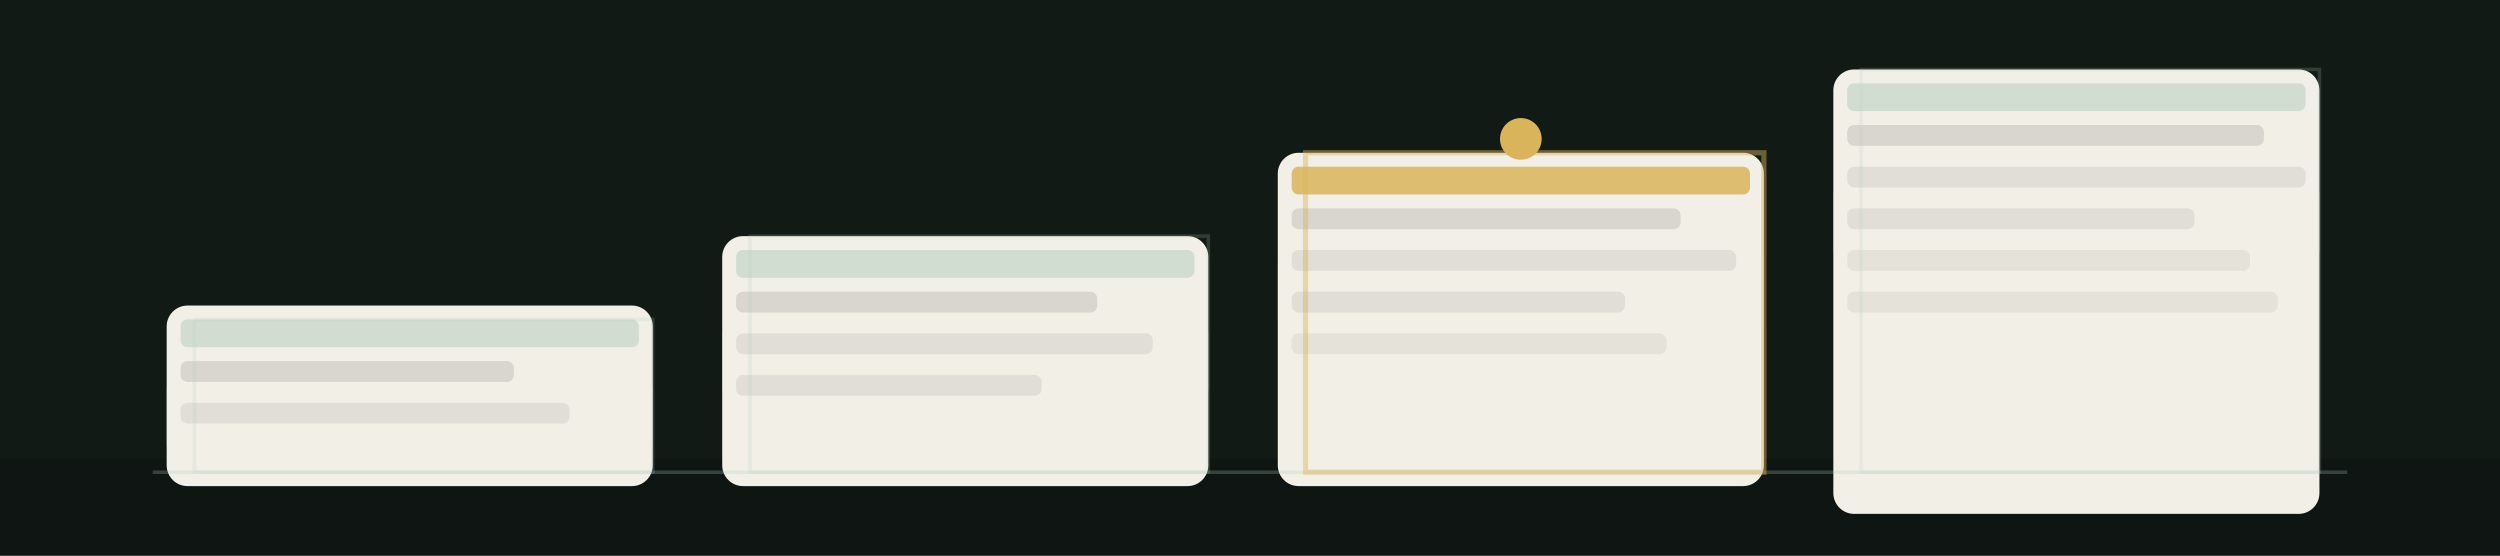
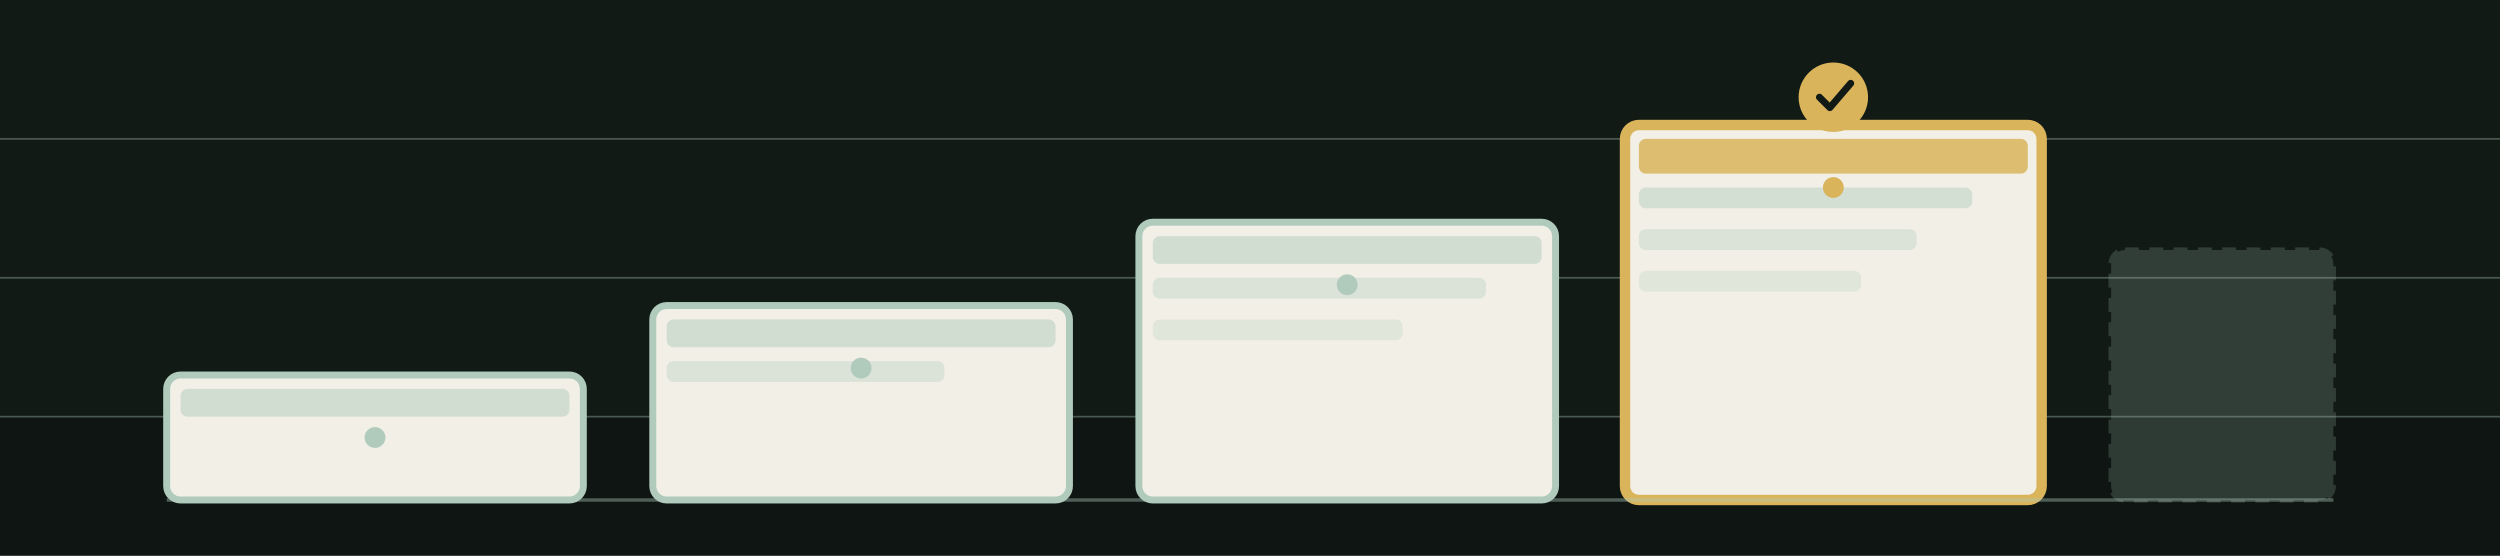
<svg xmlns="http://www.w3.org/2000/svg" width="720" height="160" viewBox="0 0 720 160">
  <rect width="720" height="160" fill="#121A16" />
-   <rect x="0" y="132" width="720" height="28" fill="#0E1512" />
-   <rect x="48" y="108" width="140" height="24" rx="4" fill="#B0CBBC" opacity="0.35" />
-   <rect x="48" y="88" width="140" height="52" rx="6" fill="#F2EFE6" />
-   <rect x="52" y="92" width="132" height="8" rx="2" fill="#B0CBBC" opacity="0.5" />
-   <rect x="52" y="104" width="96" height="6" rx="2" fill="#121A16" opacity="0.12" />
-   <rect x="52" y="116" width="112" height="6" rx="2" fill="#121A16" opacity="0.08" />
-   <rect x="208" y="92" width="140" height="24" rx="4" fill="#B0CBBC" opacity="0.35" />
-   <rect x="208" y="68" width="140" height="72" rx="6" fill="#F2EFE6" />
-   <rect x="212" y="72" width="132" height="8" rx="2" fill="#B0CBBC" opacity="0.5" />
-   <rect x="212" y="84" width="104" height="6" rx="2" fill="#121A16" opacity="0.12" />
-   <rect x="212" y="96" width="120" height="6" rx="2" fill="#121A16" opacity="0.08" />
-   <rect x="212" y="108" width="88" height="6" rx="2" fill="#121A16" opacity="0.08" />
-   <rect x="368" y="72" width="140" height="24" rx="4" fill="#B0CBBC" opacity="0.35" />
-   <rect x="368" y="44" width="140" height="96" rx="6" fill="#F2EFE6" />
-   <rect x="372" y="48" width="132" height="8" rx="2" fill="#D9B45A" opacity="0.85" />
-   <rect x="372" y="60" width="112" height="6" rx="2" fill="#121A16" opacity="0.12" />
-   <rect x="372" y="72" width="128" height="6" rx="2" fill="#121A16" opacity="0.08" />
-   <rect x="372" y="84" width="96" height="6" rx="2" fill="#121A16" opacity="0.08" />
-   <rect x="372" y="96" width="108" height="6" rx="2" fill="#121A16" opacity="0.06" />
-   <rect x="528" y="52" width="140" height="24" rx="4" fill="#B0CBBC" opacity="0.35" />
-   <rect x="528" y="20" width="140" height="128" rx="6" fill="#F2EFE6" />
-   <rect x="532" y="24" width="132" height="8" rx="2" fill="#B0CBBC" opacity="0.5" />
-   <rect x="532" y="36" width="120" height="6" rx="2" fill="#121A16" opacity="0.12" />
-   <rect x="532" y="48" width="132" height="6" rx="2" fill="#121A16" opacity="0.08" />
-   <rect x="532" y="60" width="100" height="6" rx="2" fill="#121A16" opacity="0.08" />
-   <rect x="532" y="72" width="116" height="6" rx="2" fill="#121A16" opacity="0.06" />
-   <rect x="532" y="84" width="124" height="6" rx="2" fill="#121A16" opacity="0.06" />
-   <path d="M 44 136 L 676 136" stroke="#B0CBBC" stroke-width="1" opacity="0.25" />
-   <circle cx="438" cy="40" r="6" fill="#D9B45A" />
-   <path d="M 56 136 L 188 136 L 188 92 L 56 92 Z" fill="none" stroke="#B0CBBC" stroke-width="1" opacity="0.2" />
-   <path d="M 216 136 L 348 136 L 348 68 L 216 68 Z" fill="none" stroke="#B0CBBC" stroke-width="1" opacity="0.2" />
-   <path d="M 376 136 L 508 136 L 508 44 L 376 44 Z" fill="none" stroke="#D9B45A" stroke-width="1.5" opacity="0.45" />
-   <path d="M 536 136 L 668 136 L 668 20 L 536 20 Z" fill="none" stroke="#B0CBBC" stroke-width="1" opacity="0.2" />
+   <rect x="0" y="120" width="720" height="40" fill="#0E1512" />
+   <g opacity="0.35">
+     <line x1="0" y1="40" x2="720" y2="40" stroke="#B0CBBC" stroke-width="0.5" />
+     <line x1="0" y1="80" x2="720" y2="80" stroke="#B0CBBC" stroke-width="0.5" />
+     <line x1="0" y1="120" x2="720" y2="120" stroke="#B0CBBC" stroke-width="0.5" />
+   </g>
+   <rect x="48" y="108" width="120" height="36" rx="4" fill="#F2EFE6" stroke="#B0CBBC" stroke-width="2" />
+   <rect x="52" y="112" width="112" height="8" rx="2" fill="#B0CBBC" opacity="0.5" />
+   <rect x="188" y="88" width="120" height="56" rx="4" fill="#F2EFE6" stroke="#B0CBBC" stroke-width="2" />
+   <rect x="192" y="92" width="112" height="8" rx="2" fill="#B0CBBC" opacity="0.5" />
+   <rect x="192" y="104" width="80" height="6" rx="2" fill="#B0CBBC" opacity="0.35" />
+   <rect x="328" y="64" width="120" height="80" rx="4" fill="#F2EFE6" stroke="#B0CBBC" stroke-width="2" />
+   <rect x="332" y="68" width="112" height="8" rx="2" fill="#B0CBBC" opacity="0.5" />
+   <rect x="332" y="80" width="96" height="6" rx="2" fill="#B0CBBC" opacity="0.35" />
+   <rect x="332" y="92" width="72" height="6" rx="2" fill="#B0CBBC" opacity="0.25" />
+   <rect x="468" y="36" width="120" height="108" rx="4" fill="#F2EFE6" stroke="#D9B45A" stroke-width="3" />
+   <rect x="472" y="40" width="112" height="10" rx="2" fill="#D9B45A" opacity="0.85" />
+   <rect x="472" y="54" width="96" height="6" rx="2" fill="#B0CBBC" opacity="0.45" />
+   <rect x="472" y="66" width="80" height="6" rx="2" fill="#B0CBBC" opacity="0.35" />
+   <rect x="472" y="78" width="64" height="6" rx="2" fill="#B0CBBC" opacity="0.25" />
+   <circle cx="528" cy="28" r="10" fill="#D9B45A" />
+   <path d="M524 28 L527 31 L533 24" fill="none" stroke="#121A16" stroke-width="2" stroke-linecap="round" stroke-linejoin="round" />
+   <rect x="608" y="72" width="64" height="72" rx="4" fill="#B0CBBC" opacity="0.2" stroke="#B0CBBC" stroke-width="1.5" stroke-dasharray="4 3" />
+   <path d="M48 144 L672 144" stroke="#B0CBBC" stroke-width="1" opacity="0.4" />
+   <circle cx="108" cy="126" r="3" fill="#B0CBBC" />
+   <circle cx="248" cy="106" r="3" fill="#B0CBBC" />
+   <circle cx="388" cy="82" r="3" fill="#B0CBBC" />
+   <circle cx="528" cy="54" r="3" fill="#D9B45A" />
</svg>
